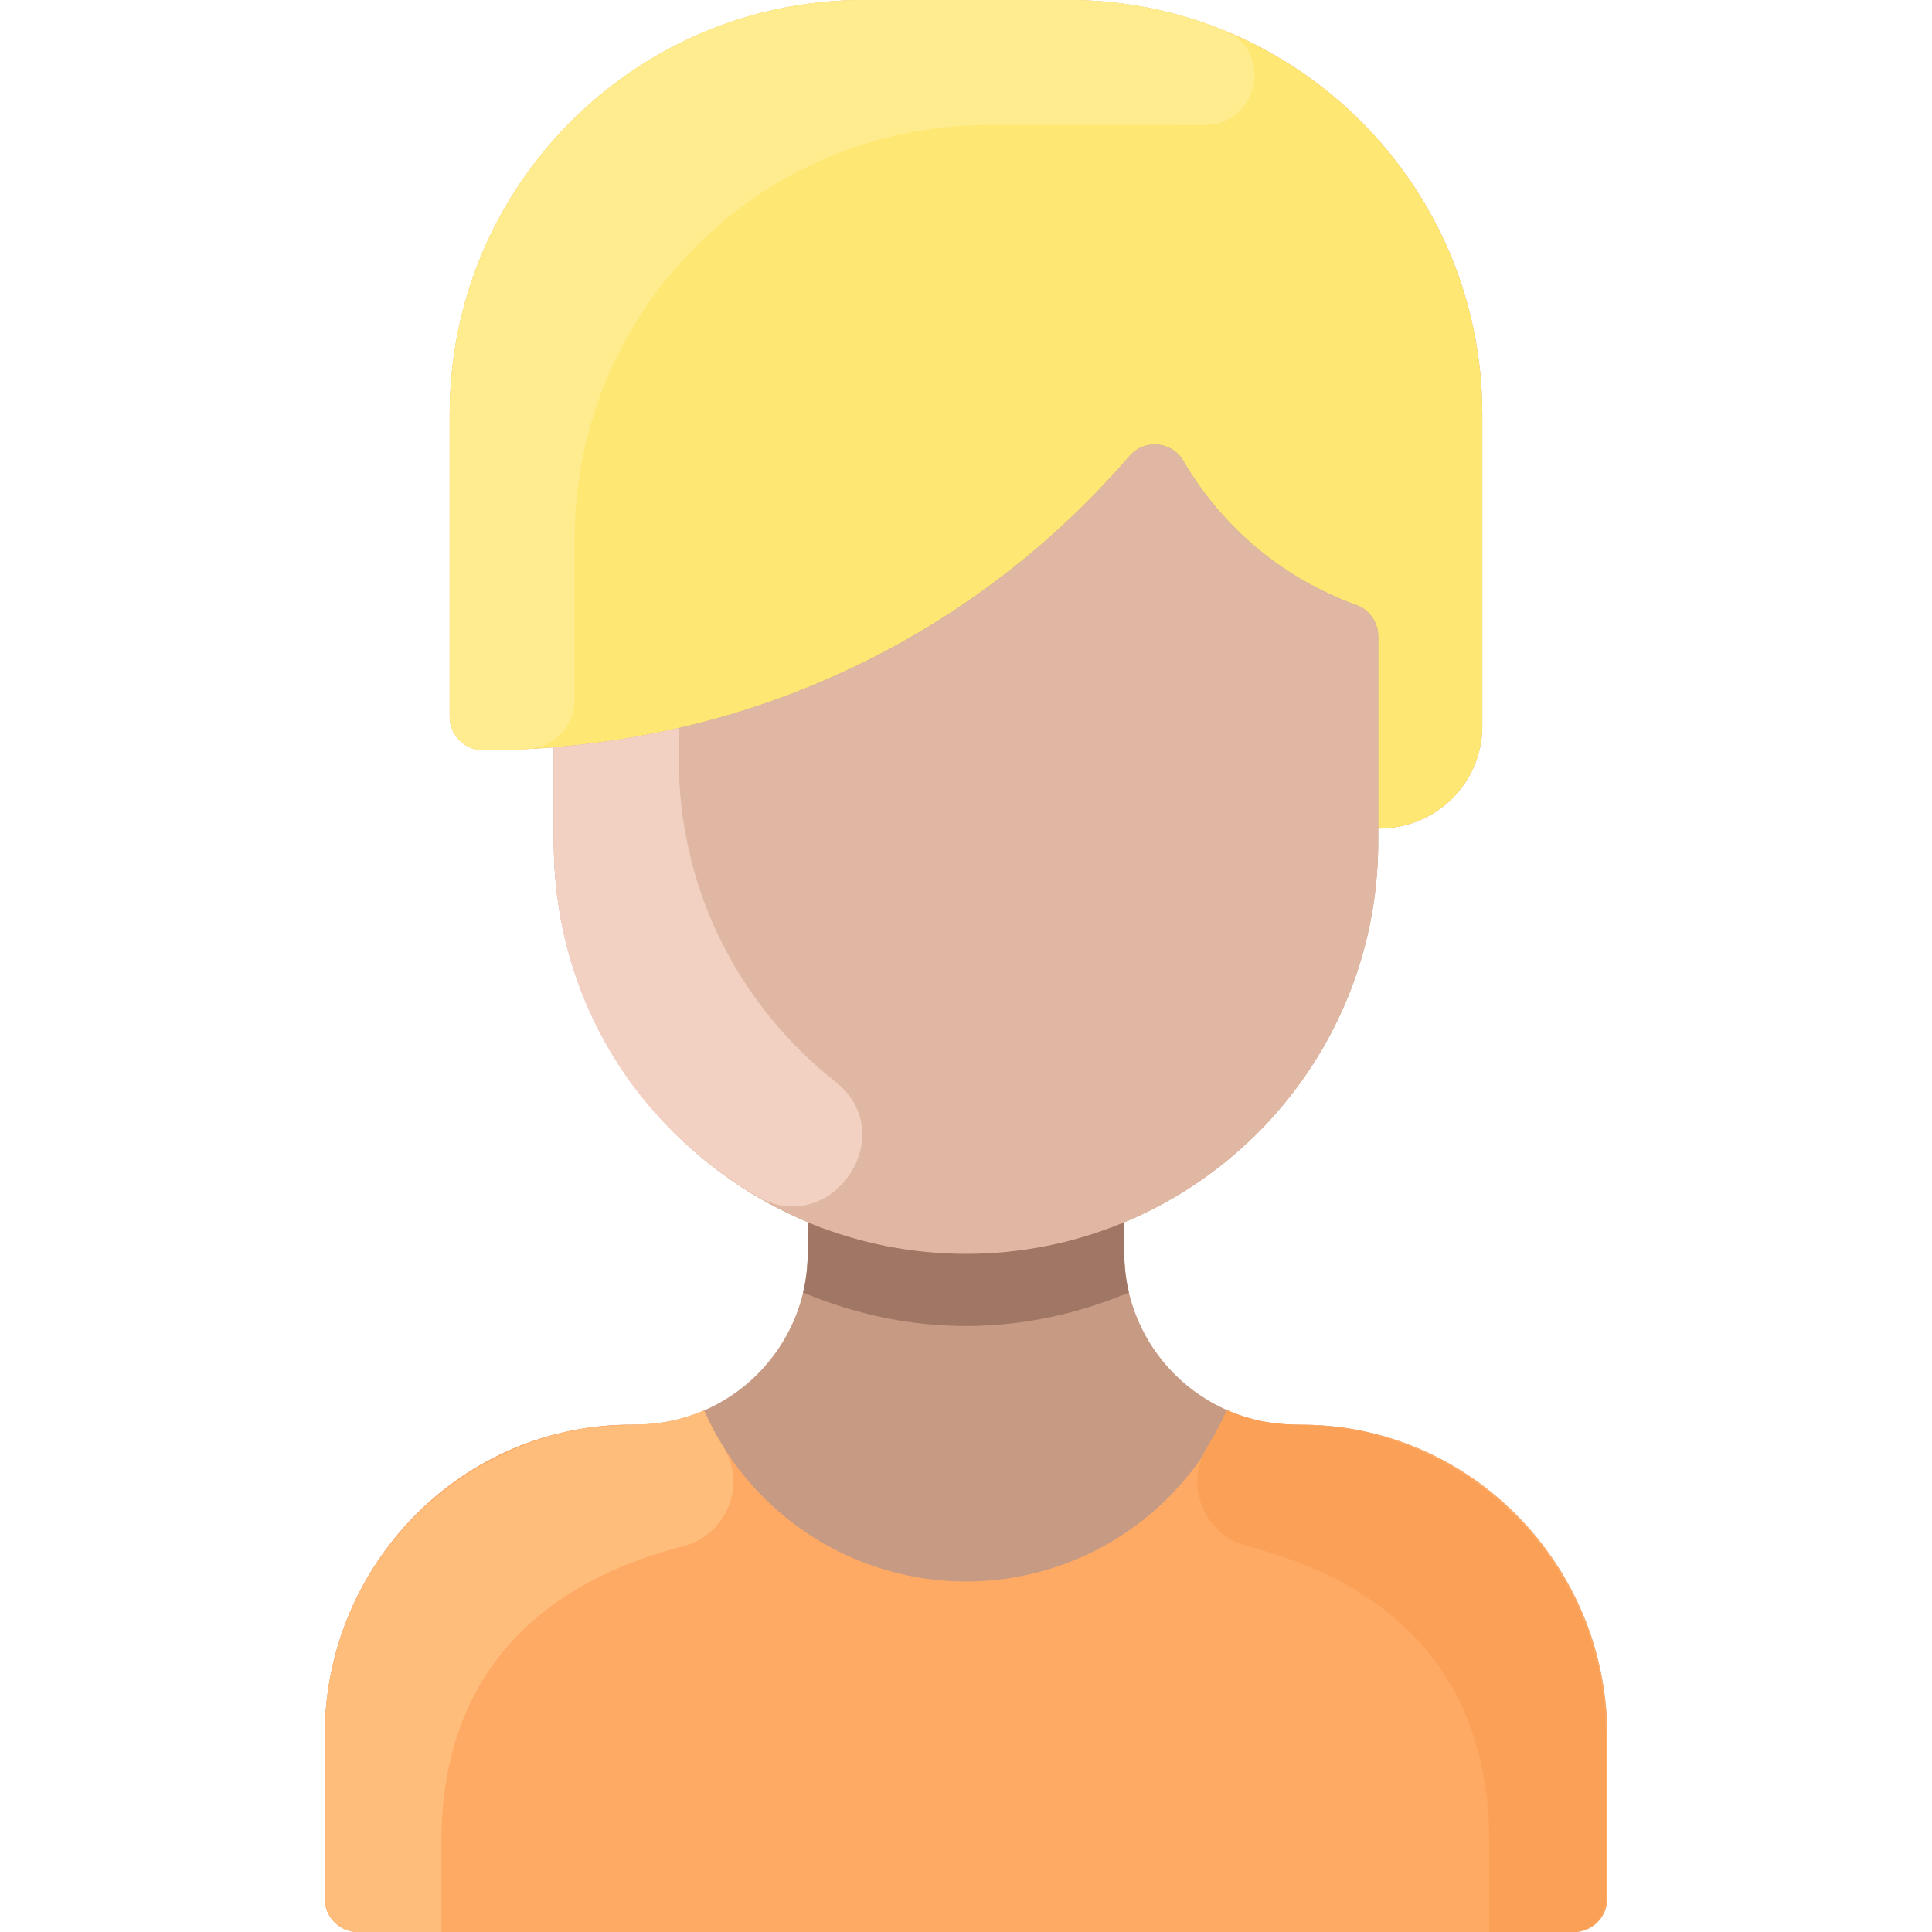
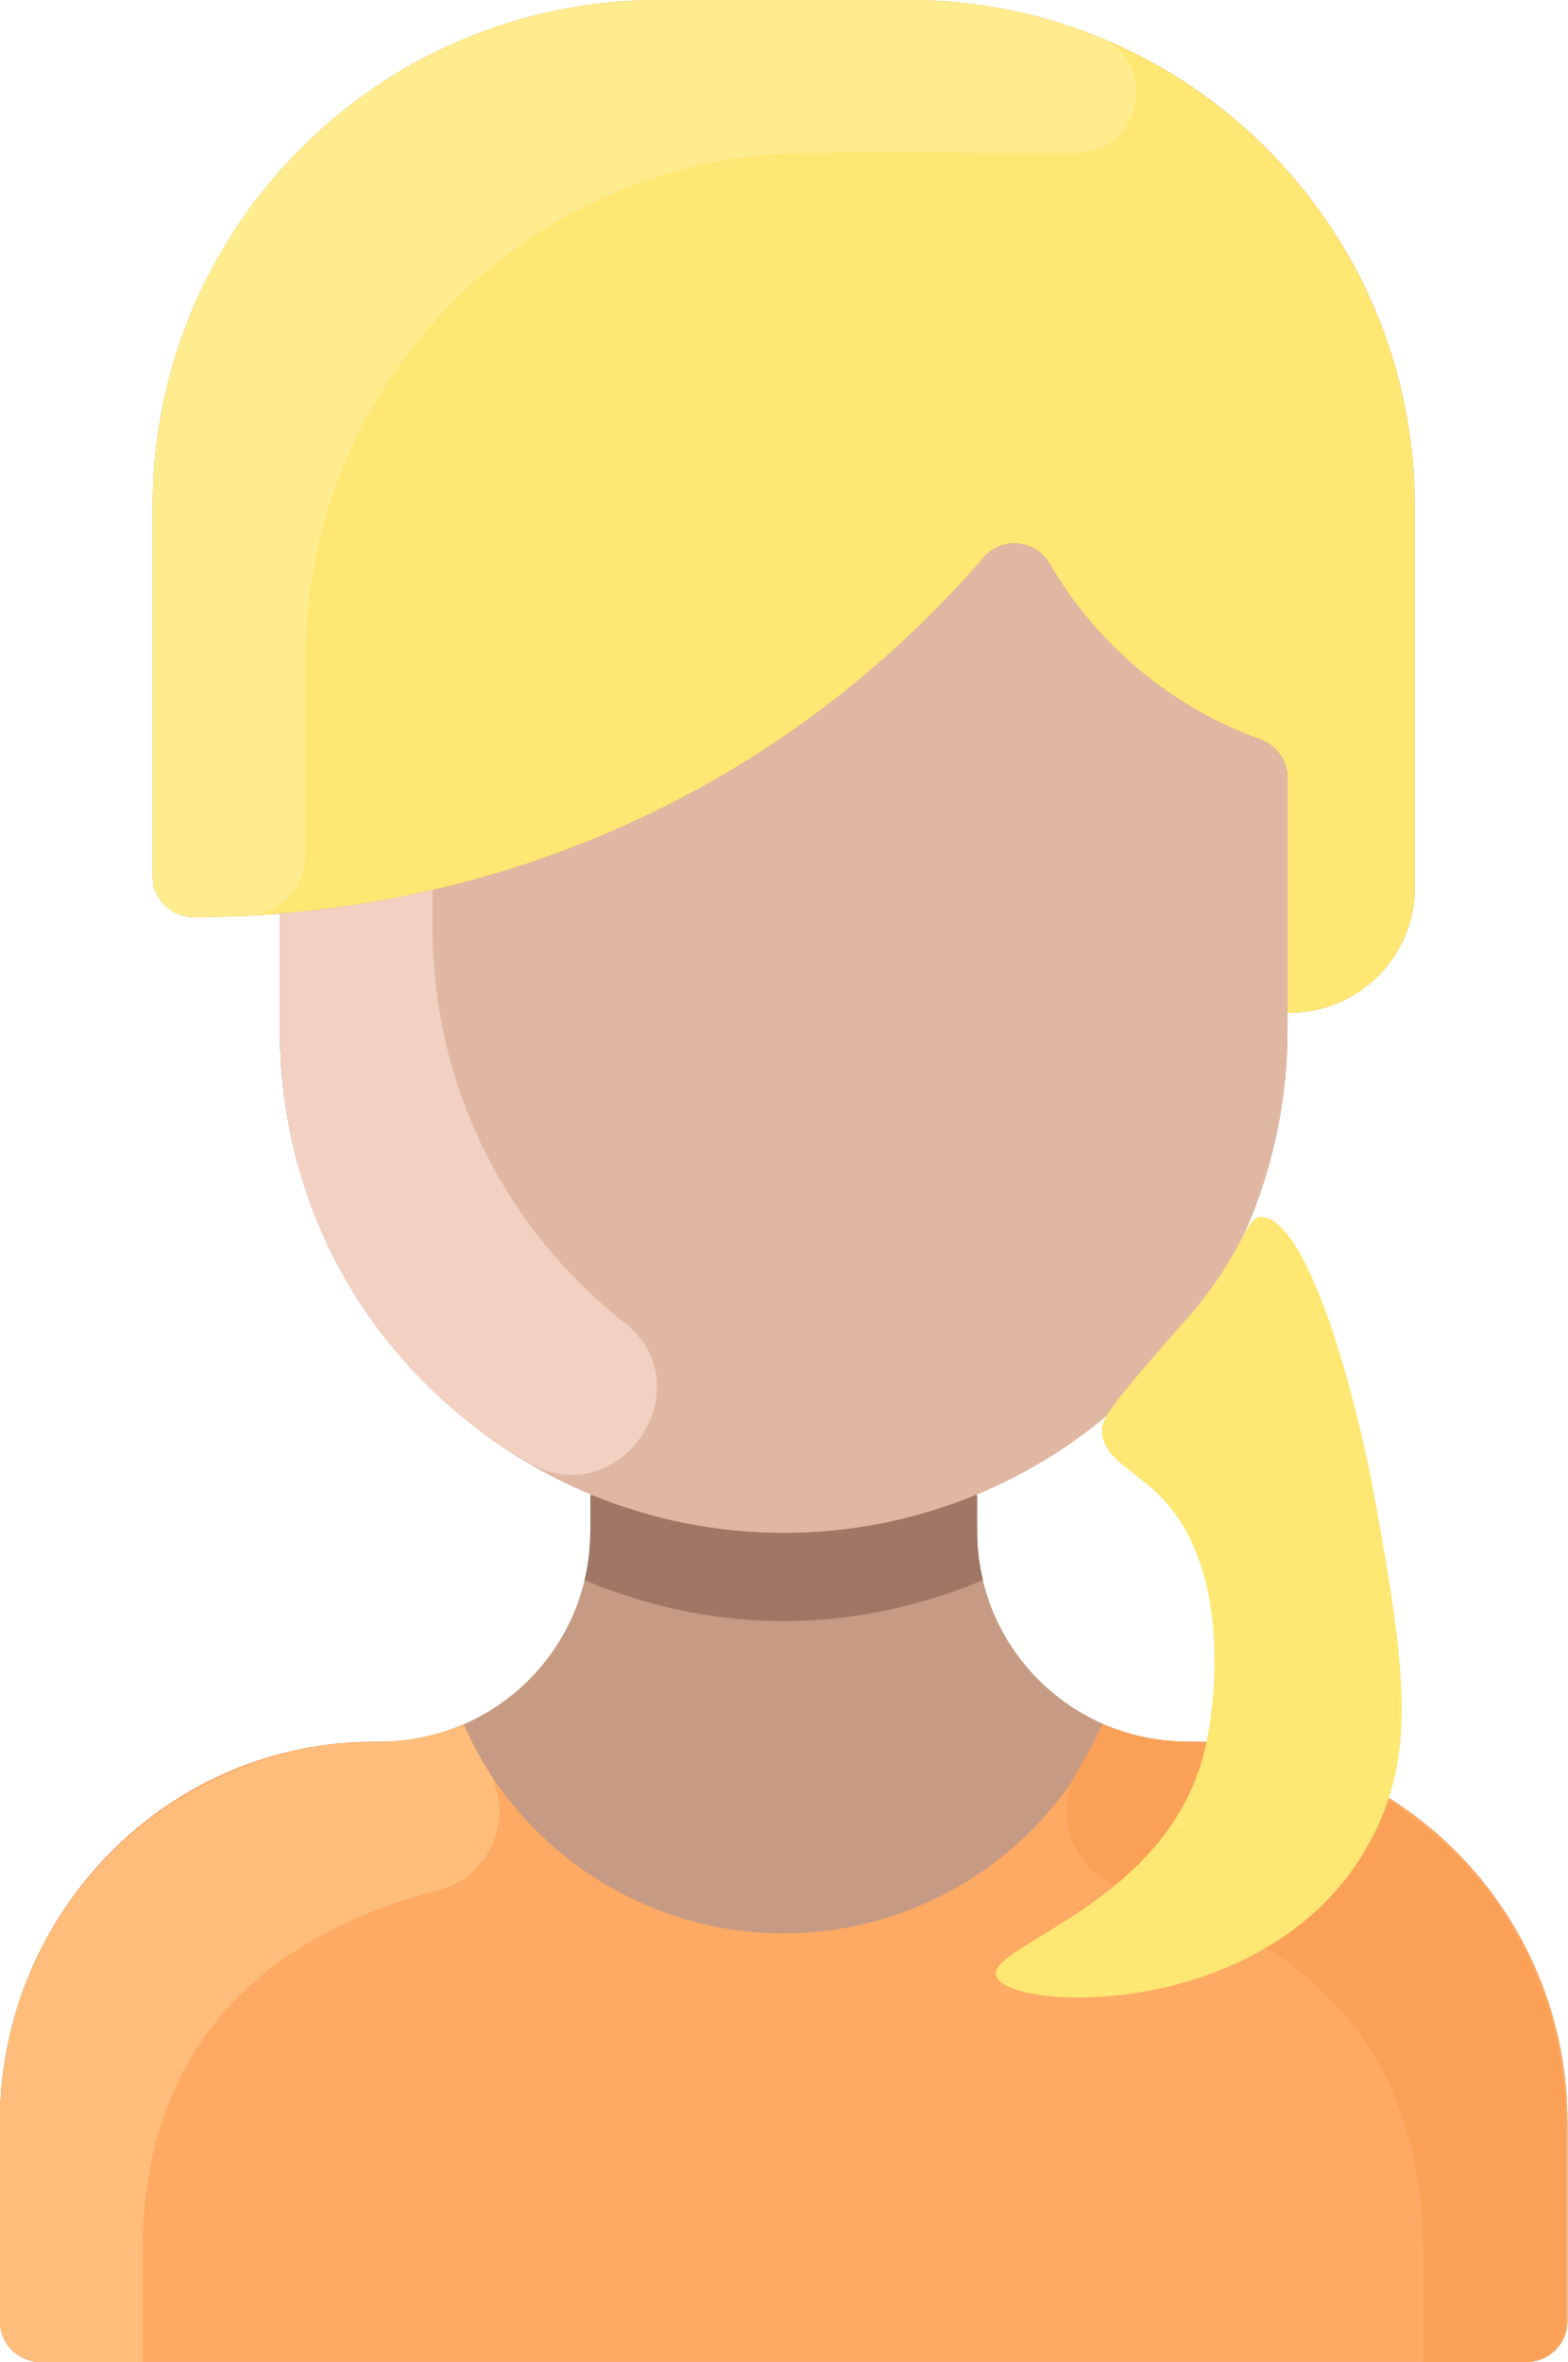
- <svg xmlns="http://www.w3.org/2000/svg" id="Layer_1" enable-background="new 0 0 464 464" height="512" viewBox="0 0 464 464" width="512">
-   <path d="m386 416.74v39.26c0 4.42-3.58 8-8 8h-292c-4.42 0-8-3.58-8-8v-39.26c0-41.03 33.15-74.95 74.18-74.57 23.122.192 41.82-18.4 41.82-41.34v-6.83l.15-.37c2.46 1.02 4.98 1.94 7.54 2.75-38.68-12.59-68.69-48.6-68.69-94.25v-22.65c-5.62.45-11.28.68-16.97.68-4.42-.01-8.03-3.59-8.03-8.01v-72.65c0-54.95 44.55-99.5 99.5-99.5h49c54.95 0 99.5 44.55 99.5 99.5v74.96c0 13.25-10.73 24.54-25 24.54v3.13c0 41.27-25.25 76.63-61.15 91.49l.15.38v6.83c0 22.931 18.689 41.532 41.82 41.34 41.03-.38 74.18 33.54 74.18 74.57z" fill="#c79a83" />
-   <path d="m386 416.74v39.26c0 4.418-3.582 8-8 8h-292c-4.418 0-8-3.582-8-8v-39.26c0-41.031 33.148-74.952 74.178-74.572 6.013.056 11.75-1.169 16.922-3.418v.01c12.069 27.44 40.785 44.126 70.9 40.59 23.97-2.81 45.03-18.15 54.9-40.59v-.01c5.173 2.249 10.91 3.474 16.922 3.418 41.03-.38 74.178 33.541 74.178 74.572z" fill="#ffaa64" />
-   <path d="m356 99.5v74.96c0 13.255-10.726 24.54-25 24.54v-46.187c0-3.366-2.109-6.369-5.274-7.513-17.287-6.248-32.093-18.392-41.552-34.654-2.74-4.711-9.349-5.251-12.909-1.124-39.278 45.541-95.485 70.65-155.237 70.635-4.415-.001-8.028-3.586-8.028-8.001v-72.656c0-54.952 44.548-99.5 99.5-99.5h49c54.952 0 99.5 44.548 99.5 99.5z" fill="#ffe773" />
-   <path d="m331 202.13c0 41.27-25.25 76.63-61.15 91.49-64.737 26.872-136.85-20.735-136.85-91.49v-22.67c54.666-4.425 103.455-29.573 138.265-69.938 3.559-4.127 10.169-3.587 12.909 1.124 9.46 16.266 24.269 28.408 41.552 34.654 3.166 1.144 5.274 4.147 5.274 7.513z" fill="#e0b7a3" />
-   <path d="m173.728 347.51c5.707 9.127.745 21.147-9.677 23.842-25.126 6.499-58.051 23.411-58.051 71.128v21.52h-20c-4.418 0-8-3.582-8-8v-39.26c0-29.807 17.538-56.006 43.88-67.98h.01c23.819-10.682 30.59-3.077 47.21-10 1.343 3.053 2.892 5.974 4.628 8.75z" fill="#ffbd7b" />
-   <path d="m289.939 347.51c-5.707 9.127-.745 21.147 9.677 23.842 25.126 6.499 58.051 23.411 58.051 71.128v21.52h20c4.418 0 8-3.582 8-8v-39.26c0-29.807-17.538-56.006-43.88-67.98h-.01c-23.819-10.682-30.59-3.077-47.21-10-1.343 3.053-2.892 5.974-4.628 8.75z" fill="#faa157" />
-   <path d="m271.13 310.42c-24.637 10.313-51.712 11.113-78.26 0 1.356-5.626 1.13-9.27 1.13-16.42l.15-.37c24.082 9.996 51.571 10.016 75.7 0l.15.37c0 7.153-.226 10.796 1.13 16.42z" fill="#a07765" />
-   <path d="m293.973 7.297c12.188 4.959 8.15 23.053-5.005 22.733-2.018-.049-52.472-.03-51.468-.03-54.952 0-99.5 44.548-99.5 99.5v38.573c0 6.335-4.992 11.504-11.318 11.821-3.537.177-7.089.266-10.652.266-4.42-.01-8.03-3.59-8.03-8.01v-72.65c0-54.952 44.548-99.5 99.5-99.5h49c13.258 0 25.908 2.592 37.473 7.297z" fill="#ffec8f" />
-   <path d="m200.648 259.794c16.186 12.757-1.08 37.887-18.877 27.494-28.284-16.517-48.771-46.717-48.771-85.158v-22.67c10.22-.83 20.24-2.38 30-4.62v7.29c0 32.142 14.996 59.809 37.648 77.664z" fill="#f2d1c2" />
+ <svg xmlns="http://www.w3.org/2000/svg" id="Layer_1" data-name="Layer 1" viewBox="0 0 339.87 512.03">
+   <defs>
+     <style>
+       .cls-1 {
+         fill: #a07765;
+       }
+ 
+       .cls-2 {
+         fill: #ffaa64;
+       }
+ 
+       .cls-3 {
+         fill: #f2d1c2;
+       }
+ 
+       .cls-4 {
+         fill: #c79a83;
+       }
+ 
+       .cls-5 {
+         fill: #ffec8f;
+       }
+ 
+       .cls-6 {
+         fill: #faa157;
+       }
+ 
+       .cls-7 {
+         fill: #ffe773;
+       }
+ 
+       .cls-8 {
+         fill: #ffbd7b;
+       }
+ 
+       .cls-9 {
+         fill: #e0b7a3;
+       }
+     </style>
+   </defs>
+   <path class="cls-4" d="m339.87,459.87v43.32c0,4.88-3.95,8.83-8.83,8.83H8.83C3.95,512.02,0,508.07,0,503.19v-43.32C0,414.6,36.58,377.17,81.85,377.59c25.51.21,46.15-20.3,46.15-45.62v-7.54l.17-.41c2.71,1.13,5.5,2.14,8.32,3.03-42.68-13.89-75.8-53.63-75.8-104v-24.99c-6.2.5-12.45.75-18.73.75-4.88-.01-8.86-3.96-8.86-8.84v-80.17C33.1,49.17,82.26,0,142.89,0h54.07c60.63,0,109.79,49.16,109.79,109.79v82.71c0,14.62-11.84,27.08-27.59,27.08v3.45c0,45.54-27.86,84.56-67.48,100.95l.17.42v7.54c0,25.3,20.62,45.83,46.15,45.62,45.27-.42,81.85,37.01,81.85,82.28l.02.02Z" />
+   <path class="cls-2" d="m339.87,459.87v43.32c0,4.88-3.95,8.83-8.83,8.83H8.83C3.95,512.02,0,508.07,0,503.19v-43.32C0,414.59,36.58,377.16,81.85,377.58c6.64.06,12.97-1.29,18.67-3.77h0c13.32,30.29,45,48.7,78.23,44.8,26.45-3.1,49.69-20.03,60.58-44.79h0c5.71,2.47,12.04,3.82,18.67,3.76,45.27-.42,81.85,37.01,81.85,82.29h.02Z" />
+   <path class="cls-7" d="m306.77,109.81v82.71c0,14.63-11.84,27.08-27.59,27.08v-50.96c0-3.71-2.33-7.03-5.82-8.29-19.08-6.89-35.41-20.29-45.85-38.24-3.02-5.2-10.32-5.79-14.24-1.24-43.34,50.25-105.36,77.96-171.3,77.94-4.87,0-8.86-3.96-8.86-8.83v-80.17C33.11,49.17,82.27.02,142.9.02h54.07c60.64,0,109.79,49.16,109.79,109.79h.01Z" />
+   <path class="cls-9" d="m279.18,223.06c0,45.54-27.86,84.56-67.48,100.95-71.43,29.65-151.01-22.88-151.01-100.95v-25.02c60.32-4.88,114.16-32.63,152.57-77.17,3.93-4.55,11.22-3.96,14.24,1.24,10.44,17.95,26.78,31.35,45.85,38.24,3.49,1.26,5.82,4.58,5.82,8.29v54.42h.01Z" />
+   <path class="cls-8" d="m105.64,383.48c6.3,10.07.82,23.33-10.68,26.31-27.73,7.17-64.06,25.83-64.06,78.49v23.75H8.83c-4.88,0-8.83-3.95-8.83-8.83v-43.32c0-32.89,19.35-61.8,48.42-75.01h.01c26.28-11.79,33.75-3.4,52.09-11.03,1.48,3.37,3.19,6.59,5.11,9.66h0v-.02Z" />
+   <path class="cls-6" d="m233.87,383.48c-6.3,10.07-.82,23.33,10.68,26.31,27.73,7.17,64.06,25.83,64.06,78.49v23.75h22.07c4.88,0,8.83-3.95,8.83-8.83v-43.32c0-32.89-19.35-61.8-48.42-75.01h-.01c-26.28-11.79-33.75-3.4-52.09-11.03-1.48,3.37-3.19,6.59-5.11,9.66h0v-.02Z" />
+   <path class="cls-1" d="m213.12,342.55c-27.19,11.38-57.06,12.26-86.36,0,1.5-6.21,1.25-10.23,1.25-18.12l.17-.41c26.57,11.03,56.91,11.05,83.53,0l.17.41c0,7.89-.25,11.91,1.25,18.12h-.01Z" />
+   <path class="cls-5" d="m238.32,8.07c13.45,5.47,8.99,25.44-5.52,25.08-2.23-.05-57.9-.03-56.79-.03-60.64,0-109.79,49.16-109.79,109.79v42.56c0,6.99-5.51,12.69-12.49,13.04-3.9.2-7.82.29-11.75.29-4.88-.01-8.86-3.96-8.86-8.84v-80.17C33.12,49.15,82.28,0,142.91,0h54.07c14.63,0,28.59,2.86,41.35,8.05v.02Z" />
+   <path class="cls-3" d="m135.34,286.69c17.86,14.08-1.19,41.81-20.83,30.34-31.21-18.23-53.82-51.55-53.82-93.97v-25.02c11.28-.92,22.33-2.63,33.1-5.1v8.04c0,35.47,16.55,66,41.54,85.7h.01Z" />
+   <path class="cls-7" d="m298.24,396.94c-20.21,41.76-80.02,39.41-82.23,31.36-1.87-6.82,38.11-15.68,45.49-50.17,2.76-12.88,4.52-39.9-10.5-54.35-5.41-5.21-12.08-7.93-12.06-13.75,0-2.16.94-4.23,14.32-19.54,4.72-5.4,4.32-4.82,5.68-6.46,10.9-13.19,11.08-20,14.32-20.19,9.64-.59,20.28,35.59,25.09,62.33,6.43,35.77,8.47,53.05-.11,70.78h0Z" />
</svg>
